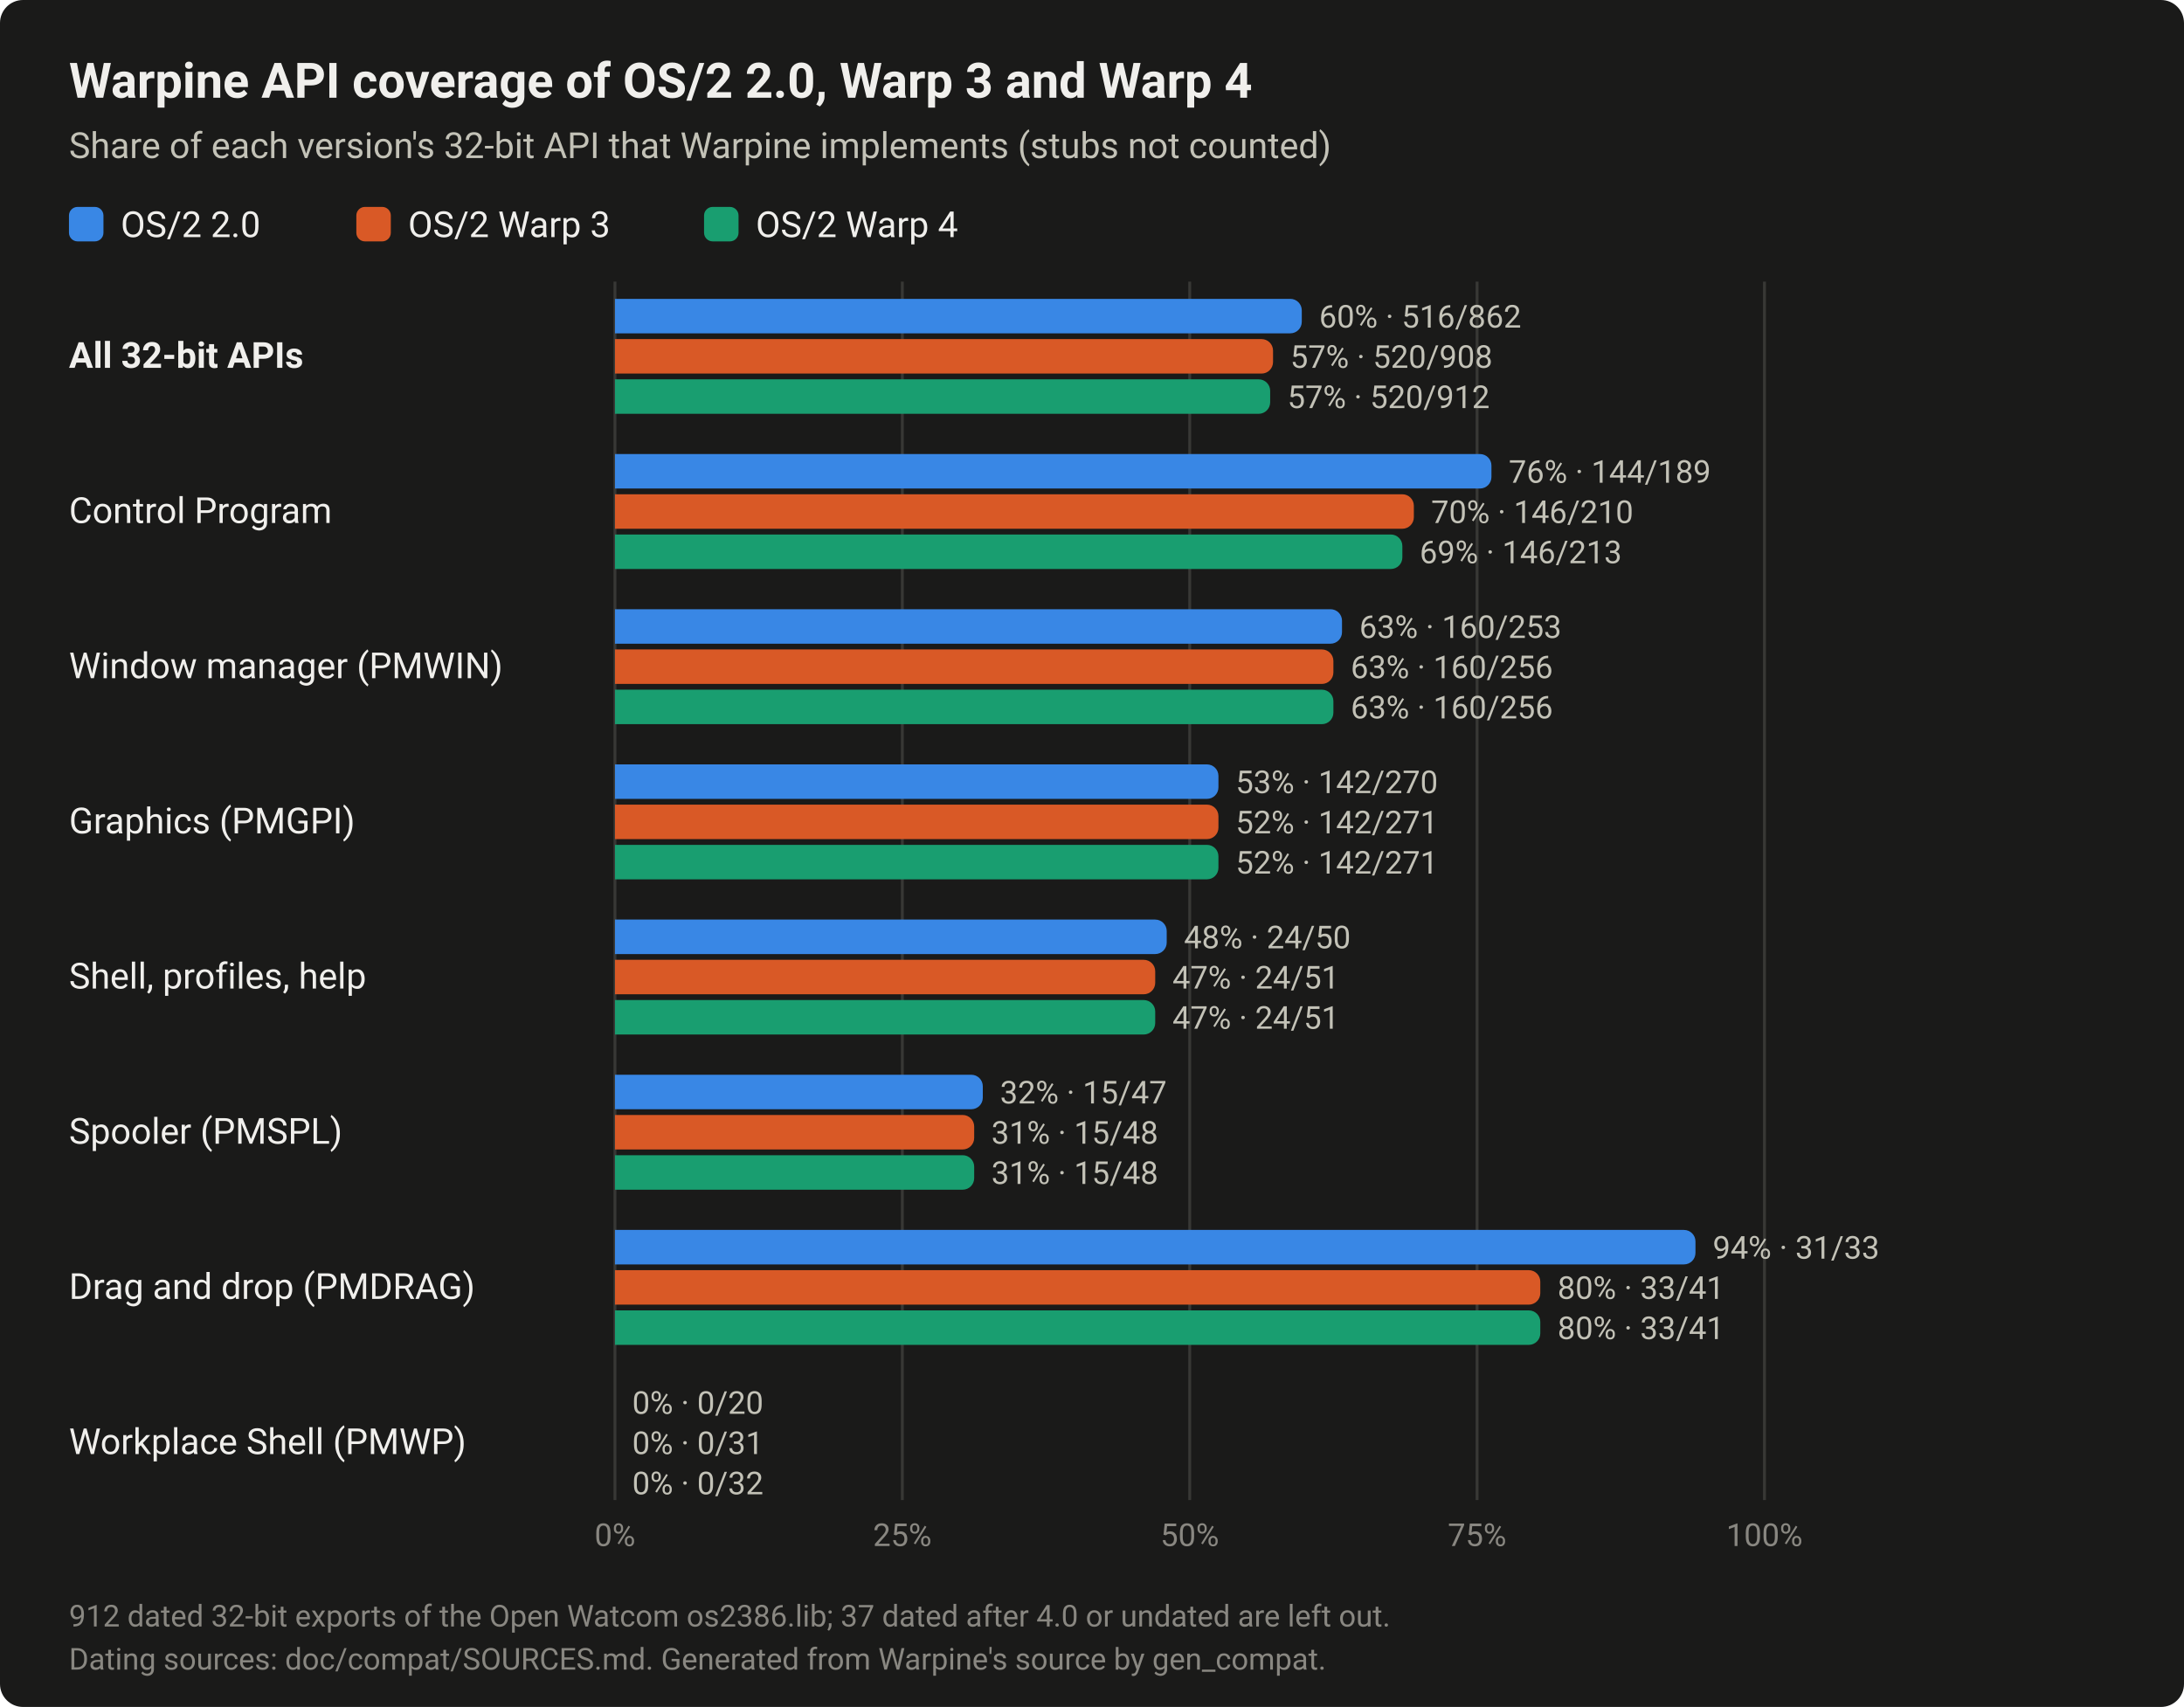
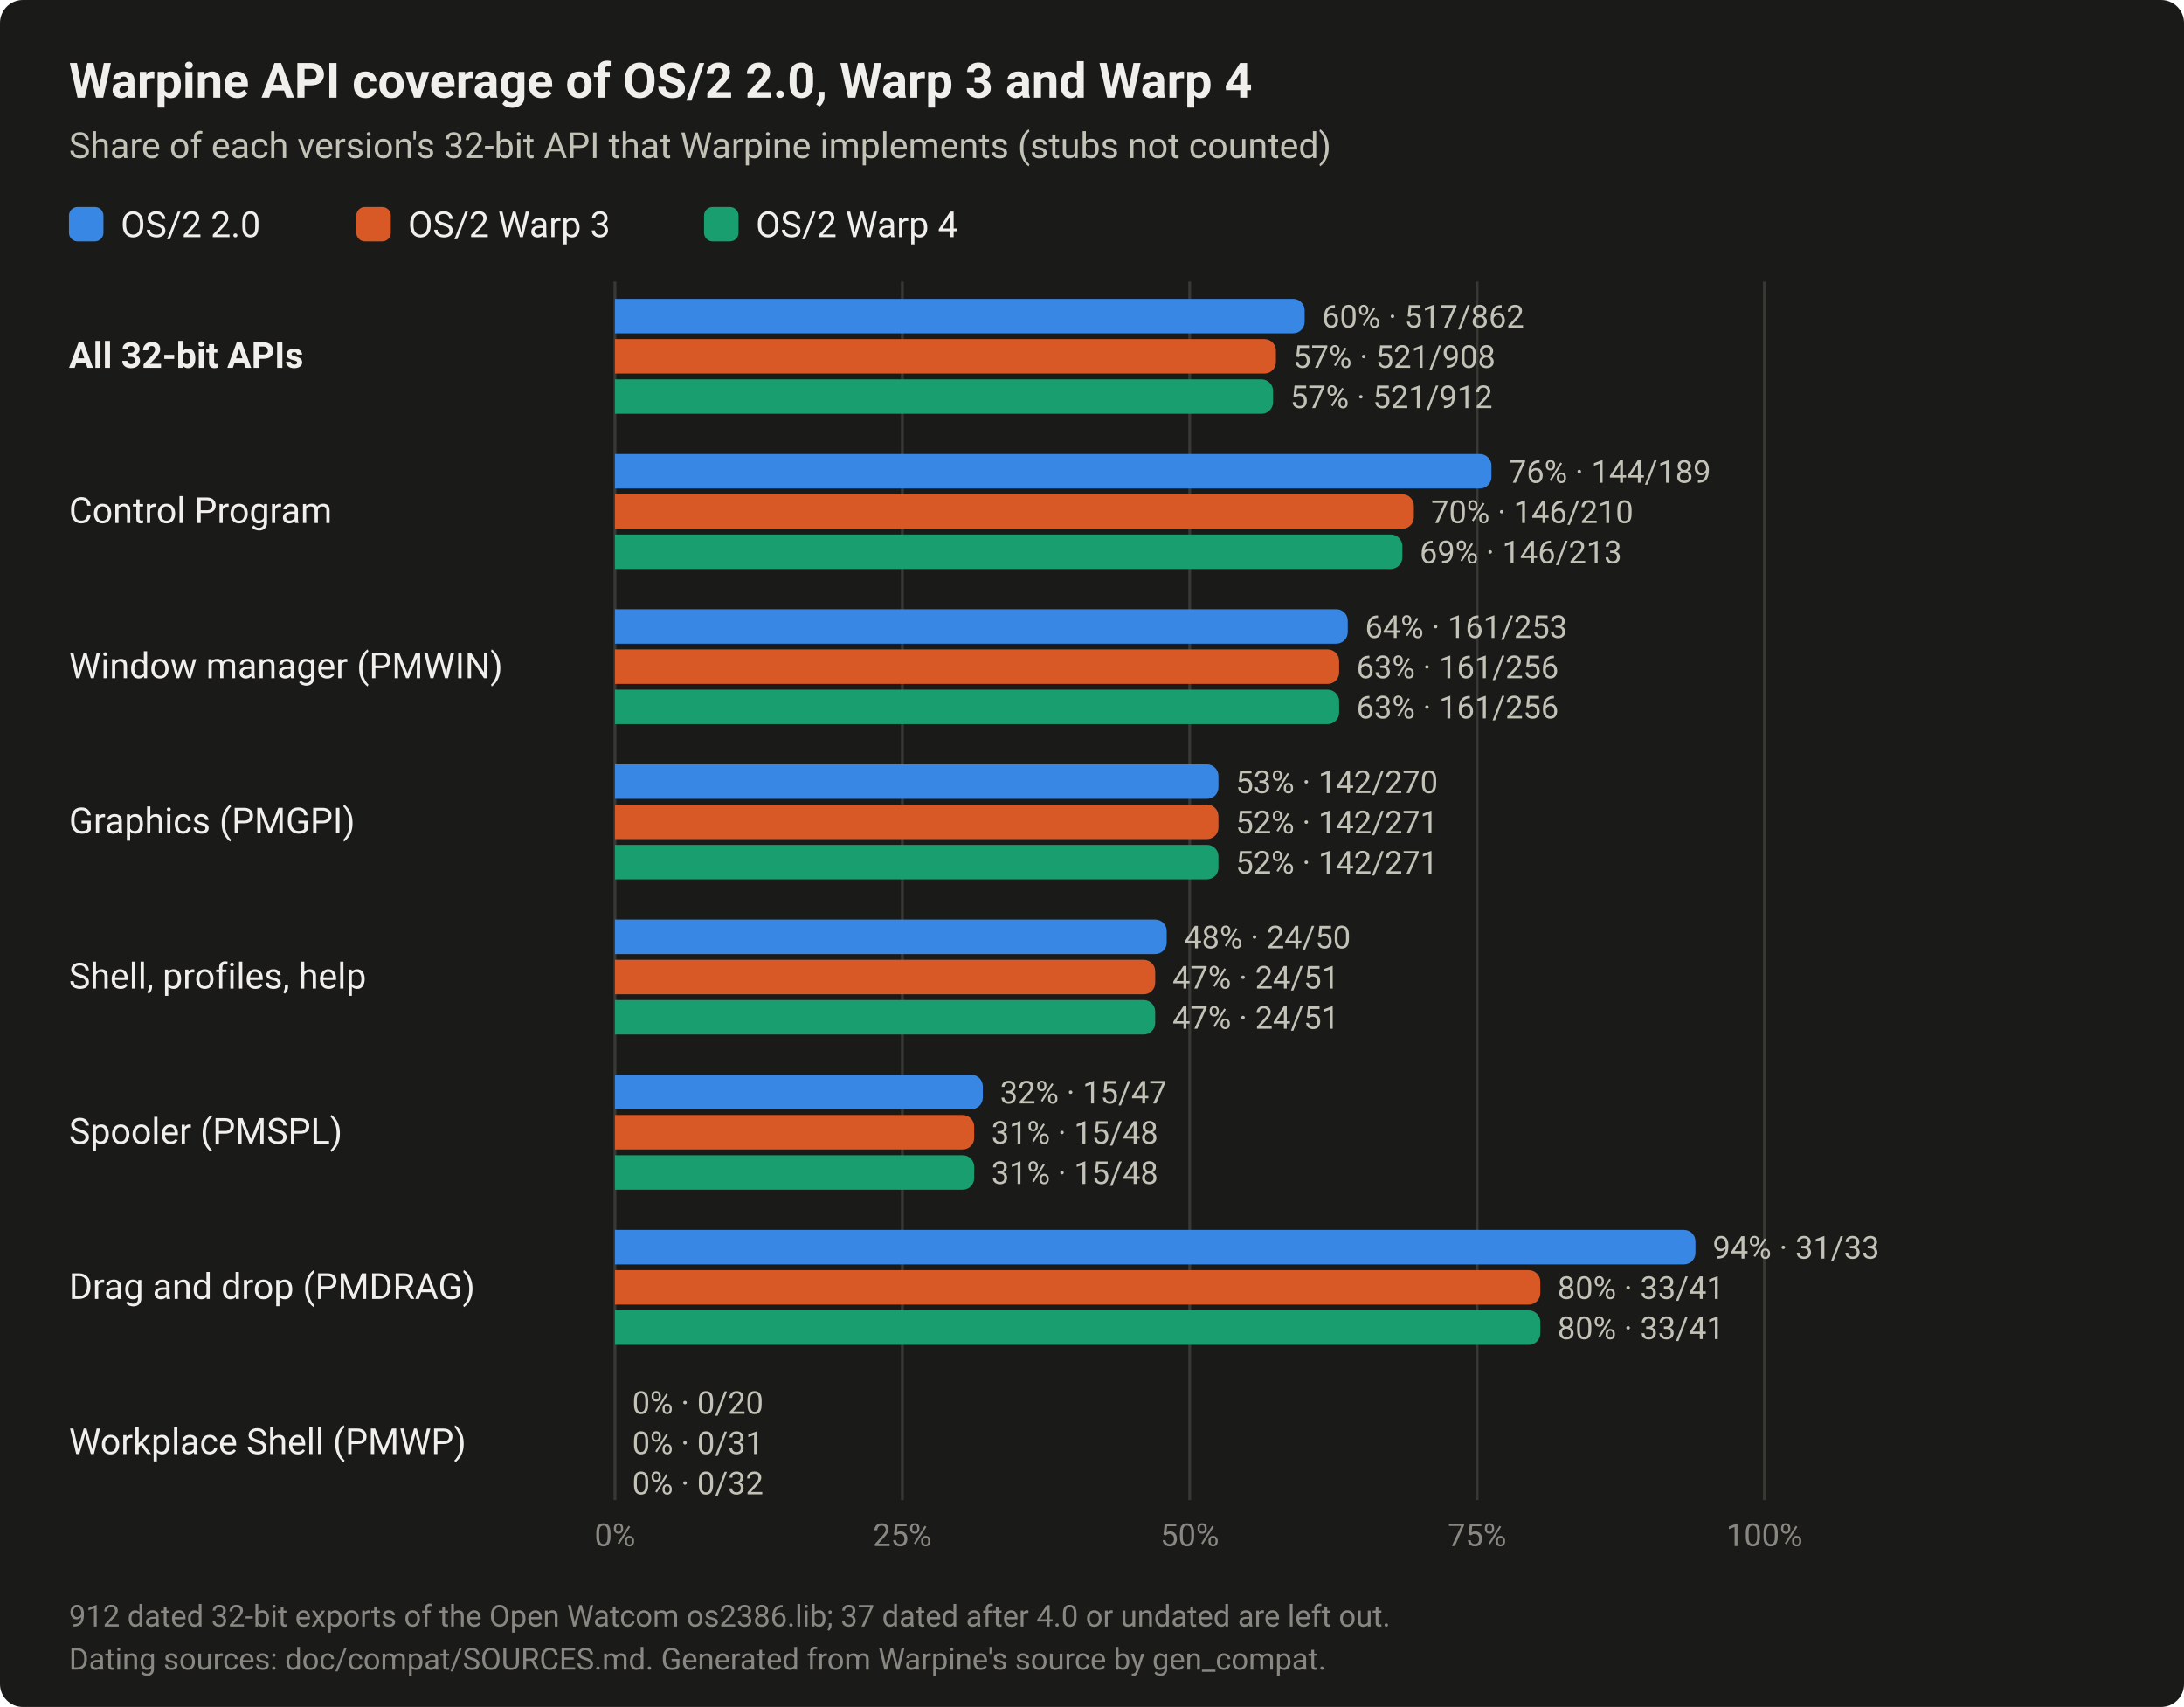
<svg xmlns="http://www.w3.org/2000/svg" width="760" height="594" viewBox="0 0 760 594" role="img" aria-labelledby="t d" font-family="system-ui, -apple-system, 'Segoe UI', Roboto, 'Helvetica Neue', Arial, sans-serif">
  <rect width="760" height="594" rx="8" fill="#1a1a19" />
  <text x="24" y="34" font-size="17" font-weight="600" fill="#f0efec">Warpine API coverage of OS/2 2.0, Warp 3 and Warp 4</text>
  <text x="24" y="55" font-size="12.5" fill="#c3c2b7">Share of each version's 32-bit API that Warpine implements (stubs not counted)</text>
  <rect x="24" y="72" width="12" height="12" rx="3" fill="#3987e5" />
  <text x="42" y="82.5" font-size="12.5" fill="#f0efec">OS/2 2.0</text>
  <rect x="124" y="72" width="12" height="12" rx="3" fill="#d95926" />
  <text x="142" y="82.5" font-size="12.5" fill="#f0efec">OS/2 Warp 3</text>
  <rect x="245" y="72" width="12" height="12" rx="3" fill="#199e70" />
  <text x="263" y="82.5" font-size="12.5" fill="#f0efec">OS/2 Warp 4</text>
  <line x1="214" y1="98" x2="214" y2="522" stroke="#383835" stroke-width="1" />
  <text x="214" y="538" font-size="11" text-anchor="middle" fill="#898781">0%</text>
  <line x1="314" y1="98" x2="314" y2="522" stroke="#383835" stroke-width="1" />
  <text x="314" y="538" font-size="11" text-anchor="middle" fill="#898781">25%</text>
  <line x1="414" y1="98" x2="414" y2="522" stroke="#383835" stroke-width="1" />
  <text x="414" y="538" font-size="11" text-anchor="middle" fill="#898781">50%</text>
  <line x1="514" y1="98" x2="514" y2="522" stroke="#383835" stroke-width="1" />
  <text x="514" y="538" font-size="11" text-anchor="middle" fill="#898781">75%</text>
  <line x1="614" y1="98" x2="614" y2="522" stroke="#383835" stroke-width="1" />
  <text x="614" y="538" font-size="11" text-anchor="middle" fill="#898781">100%</text>
  <text x="24" y="128" font-size="12.5" font-weight="600" fill="#f0efec">All 32-bit APIs</text>
-   <path d="M214 104h235a4 4 0 0 1 4 4v4a4 4 0 0 1 -4 4h-235z" fill="#3987e5" />
-   <text x="459" y="114" font-size="11" fill="#c3c2b7">60% · 516/862</text>
-   <path d="M214 118h225a4 4 0 0 1 4 4v4a4 4 0 0 1 -4 4h-225z" fill="#d95926" />
-   <text x="449" y="128" font-size="11" fill="#c3c2b7">57% · 520/908</text>
-   <path d="M214 132h224a4 4 0 0 1 4 4v4a4 4 0 0 1 -4 4h-224z" fill="#199e70" />
-   <text x="448" y="142" font-size="11" fill="#c3c2b7">57% · 520/912</text>
+   <path d="M214 104h236a4 4 0 0 1 4 4v4a4 4 0 0 1 -4 4h-236z" fill="#3987e5" />
+   <text x="460" y="114" font-size="11" fill="#c3c2b7">60% · 517/862</text>
+   <path d="M214 118h226a4 4 0 0 1 4 4v4a4 4 0 0 1 -4 4h-226z" fill="#d95926" />
+   <text x="450" y="128" font-size="11" fill="#c3c2b7">57% · 521/908</text>
+   <path d="M214 132h225a4 4 0 0 1 4 4v4a4 4 0 0 1 -4 4h-225z" fill="#199e70" />
+   <text x="449" y="142" font-size="11" fill="#c3c2b7">57% · 521/912</text>
  <text x="24" y="182" font-size="12.5" font-weight="400" fill="#f0efec">Control Program</text>
  <path d="M214 158h301a4 4 0 0 1 4 4v4a4 4 0 0 1 -4 4h-301z" fill="#3987e5" />
  <text x="525" y="168" font-size="11" fill="#c3c2b7">76% · 144/189</text>
  <path d="M214 172h274a4 4 0 0 1 4 4v4a4 4 0 0 1 -4 4h-274z" fill="#d95926" />
  <text x="498" y="182" font-size="11" fill="#c3c2b7">70% · 146/210</text>
  <path d="M214 186h270a4 4 0 0 1 4 4v4a4 4 0 0 1 -4 4h-270z" fill="#199e70" />
  <text x="494" y="196" font-size="11" fill="#c3c2b7">69% · 146/213</text>
  <text x="24" y="236" font-size="12.5" font-weight="400" fill="#f0efec">Window manager (PMWIN)</text>
-   <path d="M214 212h249a4 4 0 0 1 4 4v4a4 4 0 0 1 -4 4h-249z" fill="#3987e5" />
-   <text x="473" y="222" font-size="11" fill="#c3c2b7">63% · 160/253</text>
-   <path d="M214 226h246a4 4 0 0 1 4 4v4a4 4 0 0 1 -4 4h-246z" fill="#d95926" />
-   <text x="470" y="236" font-size="11" fill="#c3c2b7">63% · 160/256</text>
-   <path d="M214 240h246a4 4 0 0 1 4 4v4a4 4 0 0 1 -4 4h-246z" fill="#199e70" />
-   <text x="470" y="250" font-size="11" fill="#c3c2b7">63% · 160/256</text>
+   <path d="M214 212h251a4 4 0 0 1 4 4v4a4 4 0 0 1 -4 4h-251z" fill="#3987e5" />
+   <text x="475" y="222" font-size="11" fill="#c3c2b7">64% · 161/253</text>
+   <path d="M214 226h248a4 4 0 0 1 4 4v4a4 4 0 0 1 -4 4h-248z" fill="#d95926" />
+   <text x="472" y="236" font-size="11" fill="#c3c2b7">63% · 161/256</text>
+   <path d="M214 240h248a4 4 0 0 1 4 4v4a4 4 0 0 1 -4 4h-248z" fill="#199e70" />
+   <text x="472" y="250" font-size="11" fill="#c3c2b7">63% · 161/256</text>
  <text x="24" y="290" font-size="12.5" font-weight="400" fill="#f0efec">Graphics (PMGPI)</text>
  <path d="M214 266h206a4 4 0 0 1 4 4v4a4 4 0 0 1 -4 4h-206z" fill="#3987e5" />
  <text x="430" y="276" font-size="11" fill="#c3c2b7">53% · 142/270</text>
  <path d="M214 280h206a4 4 0 0 1 4 4v4a4 4 0 0 1 -4 4h-206z" fill="#d95926" />
  <text x="430" y="290" font-size="11" fill="#c3c2b7">52% · 142/271</text>
  <path d="M214 294h206a4 4 0 0 1 4 4v4a4 4 0 0 1 -4 4h-206z" fill="#199e70" />
  <text x="430" y="304" font-size="11" fill="#c3c2b7">52% · 142/271</text>
  <text x="24" y="344" font-size="12.5" font-weight="400" fill="#f0efec">Shell, profiles, help</text>
  <path d="M214 320h188a4 4 0 0 1 4 4v4a4 4 0 0 1 -4 4h-188z" fill="#3987e5" />
  <text x="412" y="330" font-size="11" fill="#c3c2b7">48% · 24/50</text>
  <path d="M214 334h184a4 4 0 0 1 4 4v4a4 4 0 0 1 -4 4h-184z" fill="#d95926" />
  <text x="408" y="344" font-size="11" fill="#c3c2b7">47% · 24/51</text>
  <path d="M214 348h184a4 4 0 0 1 4 4v4a4 4 0 0 1 -4 4h-184z" fill="#199e70" />
  <text x="408" y="358" font-size="11" fill="#c3c2b7">47% · 24/51</text>
  <text x="24" y="398" font-size="12.5" font-weight="400" fill="#f0efec">Spooler (PMSPL)</text>
  <path d="M214 374h124a4 4 0 0 1 4 4v4a4 4 0 0 1 -4 4h-124z" fill="#3987e5" />
  <text x="348" y="384" font-size="11" fill="#c3c2b7">32% · 15/47</text>
  <path d="M214 388h121a4 4 0 0 1 4 4v4a4 4 0 0 1 -4 4h-121z" fill="#d95926" />
  <text x="345" y="398" font-size="11" fill="#c3c2b7">31% · 15/48</text>
  <path d="M214 402h121a4 4 0 0 1 4 4v4a4 4 0 0 1 -4 4h-121z" fill="#199e70" />
  <text x="345" y="412" font-size="11" fill="#c3c2b7">31% · 15/48</text>
  <text x="24" y="452" font-size="12.5" font-weight="400" fill="#f0efec">Drag and drop (PMDRAG)</text>
  <path d="M214 428h372a4 4 0 0 1 4 4v4a4 4 0 0 1 -4 4h-372z" fill="#3987e5" />
  <text x="596" y="438" font-size="11" fill="#c3c2b7">94% · 31/33</text>
  <path d="M214 442h318a4 4 0 0 1 4 4v4a4 4 0 0 1 -4 4h-318z" fill="#d95926" />
  <text x="542" y="452" font-size="11" fill="#c3c2b7">80% · 33/41</text>
  <path d="M214 456h318a4 4 0 0 1 4 4v4a4 4 0 0 1 -4 4h-318z" fill="#199e70" />
  <text x="542" y="466" font-size="11" fill="#c3c2b7">80% · 33/41</text>
  <text x="24" y="506" font-size="12.5" font-weight="400" fill="#f0efec">Workplace Shell (PMWP)</text>
  <text x="220" y="492" font-size="11" fill="#c3c2b7">0% · 0/20</text>
  <text x="220" y="506" font-size="11" fill="#c3c2b7">0% · 0/31</text>
  <text x="220" y="520" font-size="11" fill="#c3c2b7">0% · 0/32</text>
  <text x="24" y="566" font-size="10.5" fill="#898781">912 dated 32-bit exports of the Open Watcom os2386.lib; 37 dated after 4.0 or undated are left out.</text>
  <text x="24" y="581" font-size="10.5" fill="#898781">Dating sources: doc/compat/SOURCES.md. Generated from Warpine's source by gen_compat.</text>
</svg>
